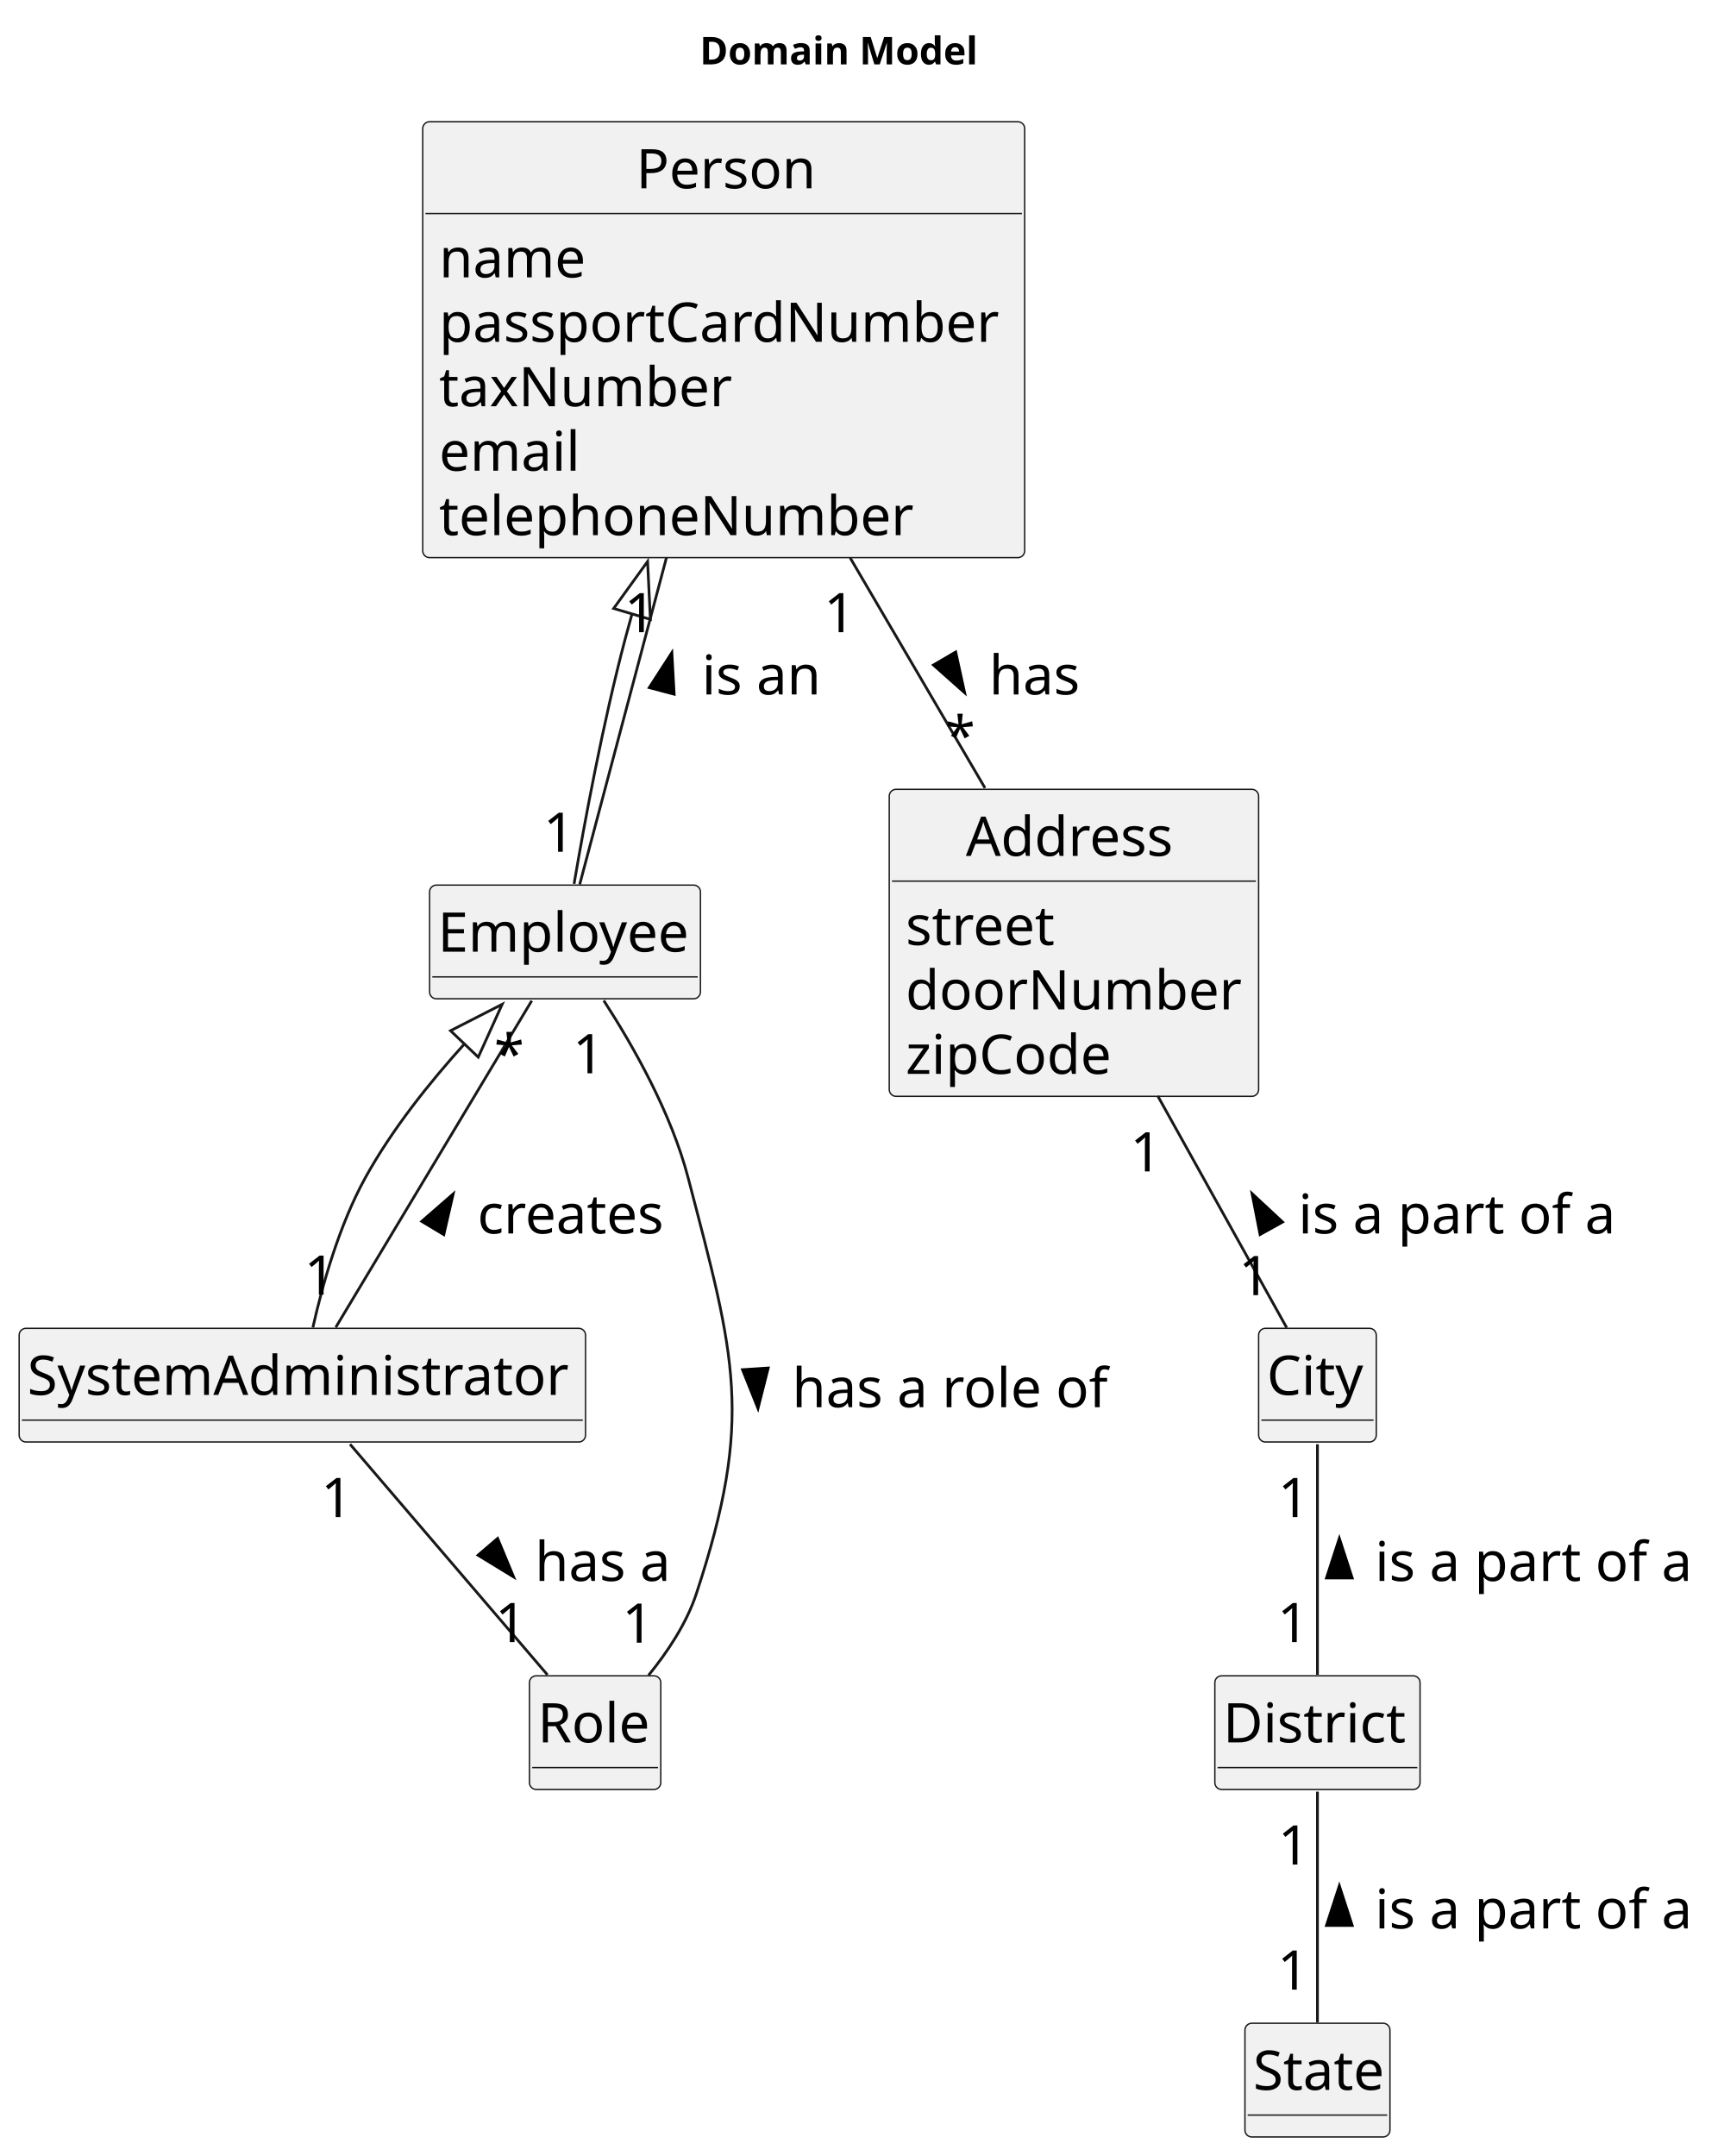
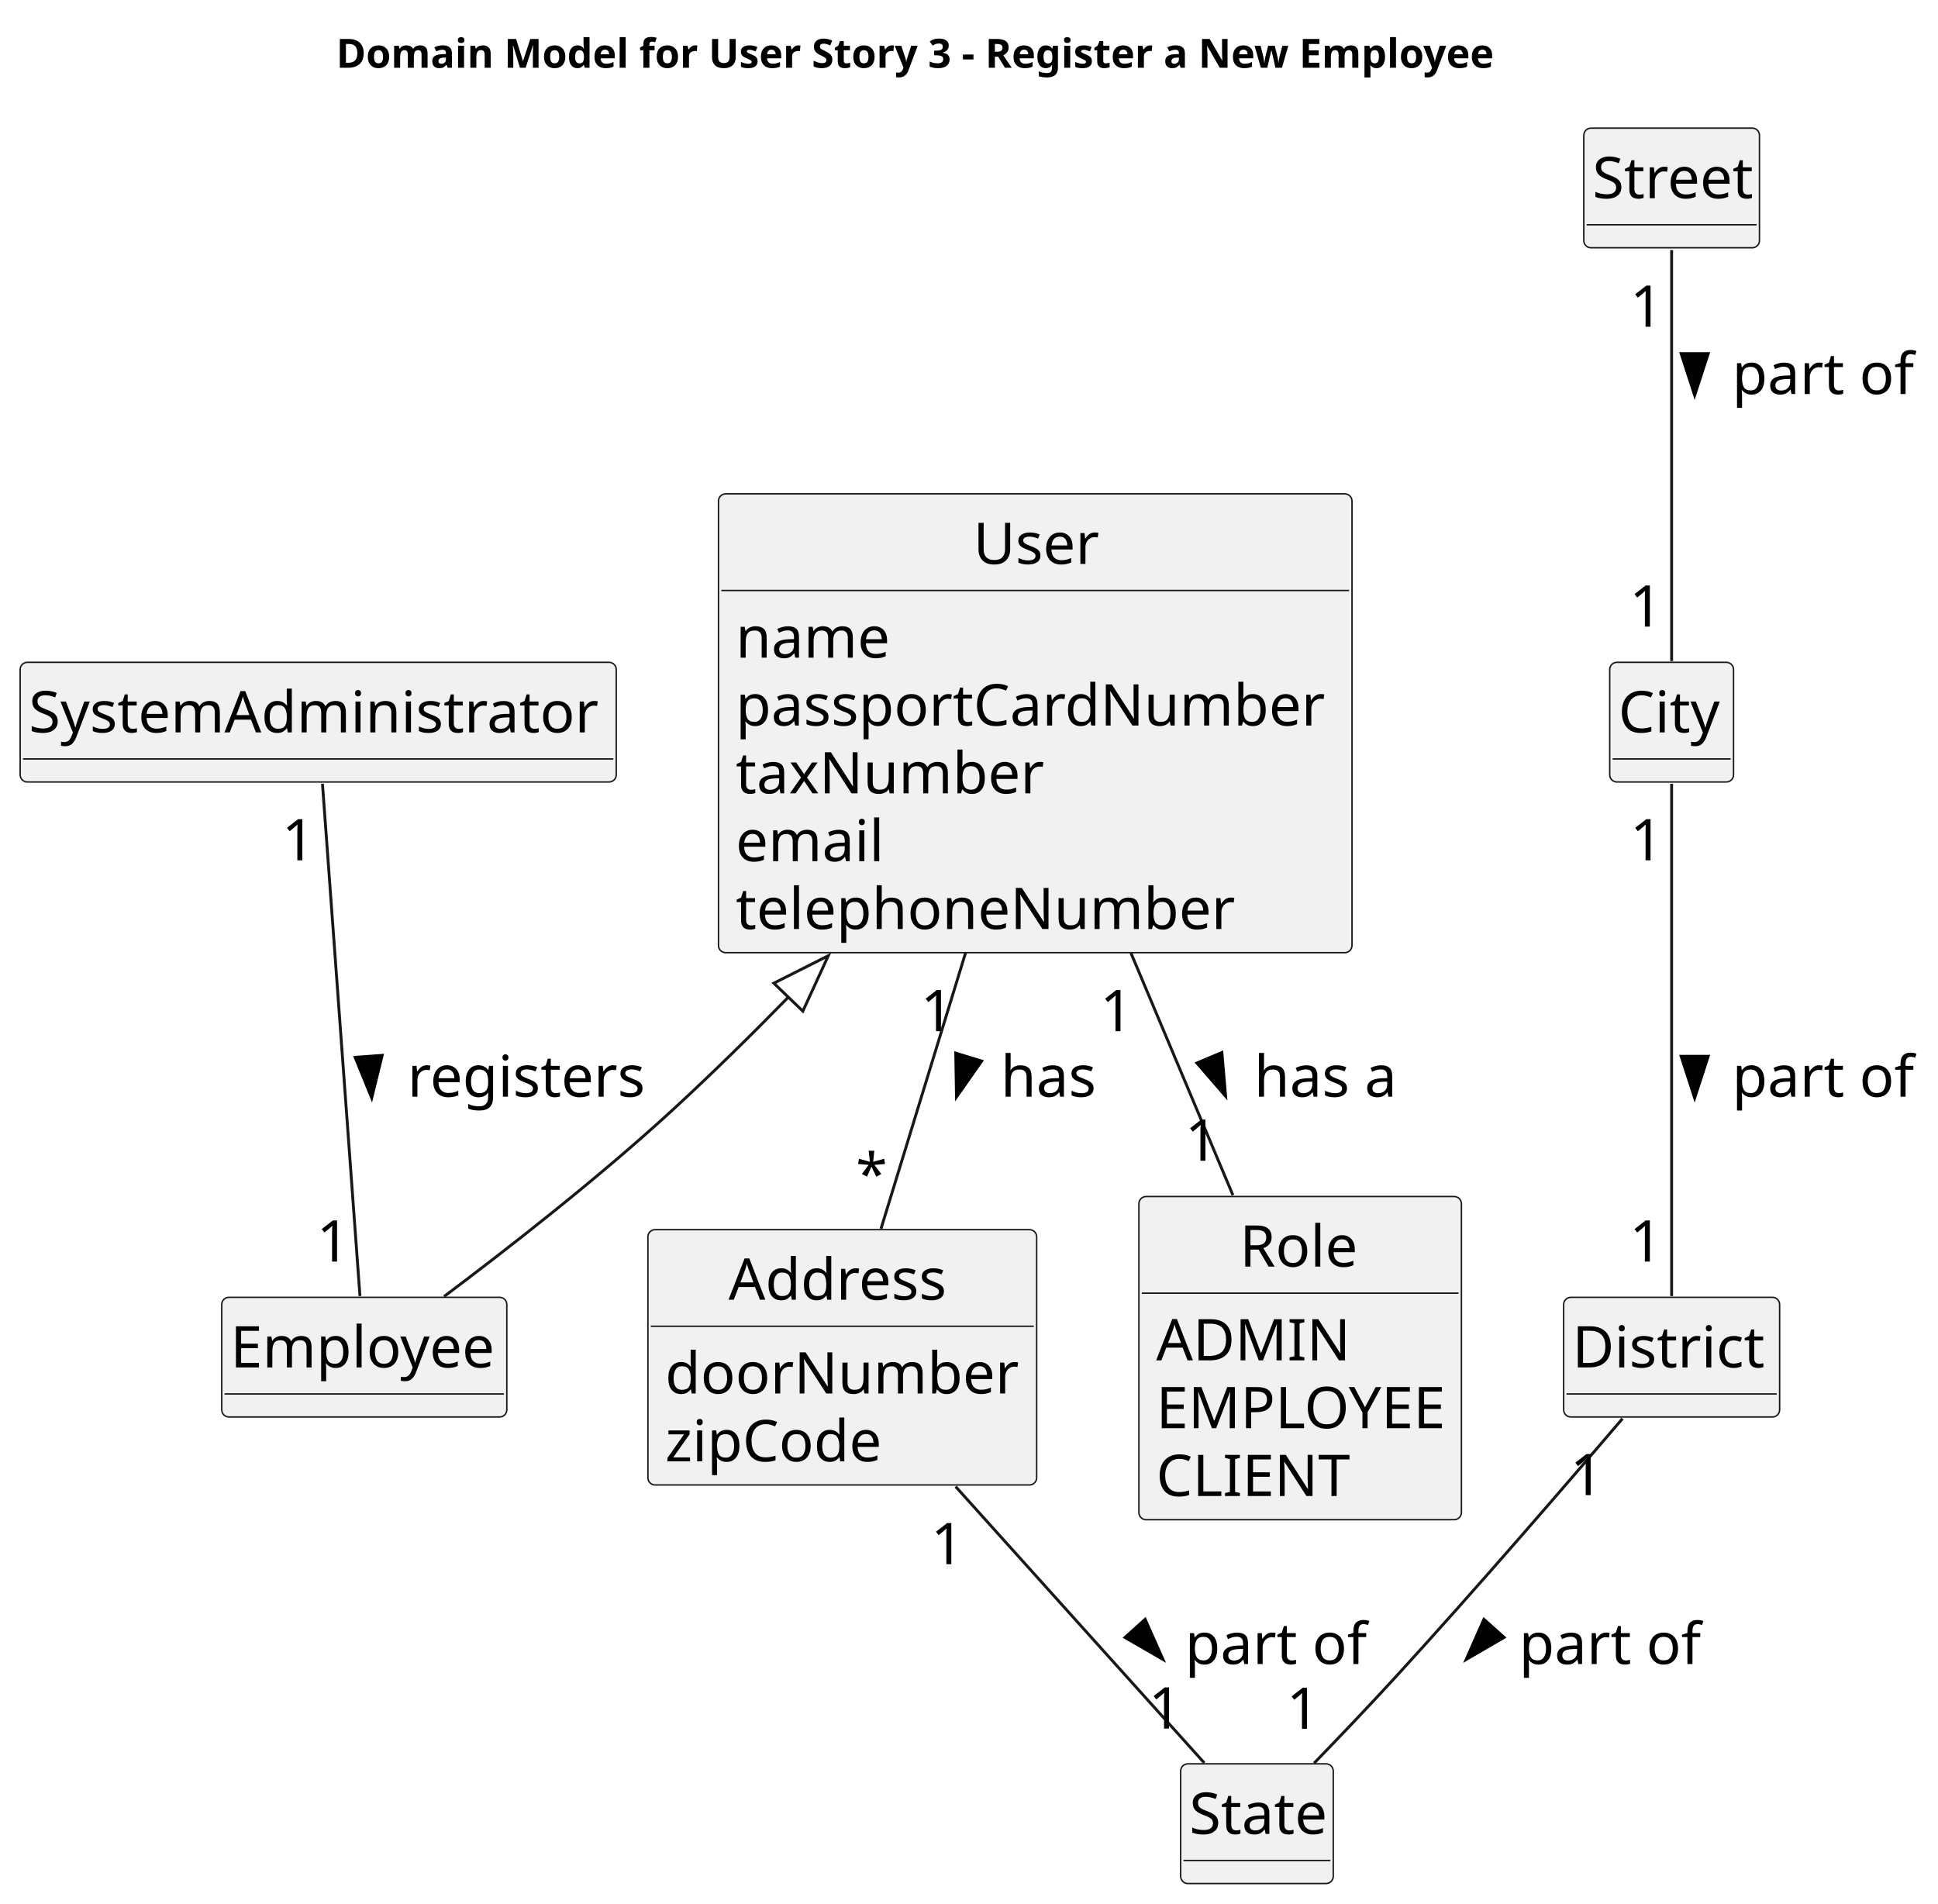
- <svg xmlns="http://www.w3.org/2000/svg" contentStyleType="text/css" height="788px" preserveAspectRatio="none" style="width:630px;height:788px;background:#FFFFFF;" version="1.1" viewBox="0 0 630 788" width="630px" zoomAndPan="magnify">
+ <svg xmlns="http://www.w3.org/2000/svg" contentStyleType="text/css" height="661px" preserveAspectRatio="none" style="width:673px;height:661px;background:#FFFFFF;" version="1.1" viewBox="0 0 673 661" width="673px" zoomAndPan="magnify">
  <defs />
  <g>
-     <text fill="#000000" font-family="sans-serif" font-size="14" font-weight="bold" lengthAdjust="spacing" textLength="105" x="255.75" y="23.535">Domain Model</text>
-     <g id="elem_Person">
-       <rect codeLine="17" fill="#F1F1F1" height="159.328" id="Person" rx="2.5" ry="2.5" style="stroke:#181818;stroke-width:0.5;" width="220" x="154.5" y="44.488" />
-       <text fill="#000000" font-family="sans-serif" font-size="20" lengthAdjust="spacing" textLength="64" x="232.5" y="68.824">Person</text>
-       <line style="stroke:#181818;stroke-width:0.5;" x1="155.5" x2="373.5" y1="78.043" y2="78.043" />
-       <text fill="#000000" font-family="sans-serif" font-size="20" lengthAdjust="spacing" textLength="53" x="160.5" y="101.379">name</text>
-       <text fill="#000000" font-family="sans-serif" font-size="20" lengthAdjust="spacing" textLength="208" x="160.5" y="124.934">passportCardNumber</text>
-       <text fill="#000000" font-family="sans-serif" font-size="20" lengthAdjust="spacing" textLength="108" x="160.5" y="148.488">taxNumber</text>
-       <text fill="#000000" font-family="sans-serif" font-size="20" lengthAdjust="spacing" textLength="53" x="160.5" y="172.043">email</text>
-       <text fill="#000000" font-family="sans-serif" font-size="20" lengthAdjust="spacing" textLength="173" x="160.5" y="195.598">telephoneNumber</text>
+     <text fill="#000000" font-family="sans-serif" font-size="14" font-weight="bold" lengthAdjust="spacing" textLength="426" x="116.75" y="23.535">Domain Model for User Story 3 - Register a New Employee</text>
+     <g id="elem_SystemAdministrator">
+       <rect codeLine="17" fill="#F1F1F1" height="41.555" id="SystemAdministrator" rx="2.5" ry="2.5" style="stroke:#181818;stroke-width:0.5;" width="207" x="7" y="229.988" />
+       <text fill="#000000" font-family="sans-serif" font-size="20" lengthAdjust="spacing" textLength="201" x="10" y="254.324">SystemAdministrator</text>
+       <line style="stroke:#181818;stroke-width:0.5;" x1="8" x2="213" y1="263.543" y2="263.543" />
+     </g>
+     <g id="elem_User">
+       <rect codeLine="20" fill="#F1F1F1" height="159.328" id="User" rx="2.5" ry="2.5" style="stroke:#181818;stroke-width:0.5;" width="220" x="249.5" y="171.488" />
+       <text fill="#000000" font-family="sans-serif" font-size="20" lengthAdjust="spacing" textLength="43" x="338" y="195.824">User</text>
+       <line style="stroke:#181818;stroke-width:0.5;" x1="250.5" x2="468.5" y1="205.043" y2="205.043" />
+       <text fill="#000000" font-family="sans-serif" font-size="20" lengthAdjust="spacing" textLength="53" x="255.5" y="228.379">name</text>
+       <text fill="#000000" font-family="sans-serif" font-size="20" lengthAdjust="spacing" textLength="208" x="255.5" y="251.934">passportCardNumber</text>
+       <text fill="#000000" font-family="sans-serif" font-size="20" lengthAdjust="spacing" textLength="108" x="255.5" y="275.488">taxNumber</text>
+       <text fill="#000000" font-family="sans-serif" font-size="20" lengthAdjust="spacing" textLength="53" x="255.5" y="299.043">email</text>
+       <text fill="#000000" font-family="sans-serif" font-size="20" lengthAdjust="spacing" textLength="173" x="255.5" y="322.598">telephoneNumber</text>
    </g>
    <g id="elem_Employee">
-       <rect codeLine="25" fill="#F1F1F1" height="41.555" id="Employee" rx="2.5" ry="2.5" style="stroke:#181818;stroke-width:0.5;" width="99" x="157" y="323.488" />
-       <text fill="#000000" font-family="sans-serif" font-size="20" lengthAdjust="spacing" textLength="93" x="160" y="347.824">Employee</text>
-       <line style="stroke:#181818;stroke-width:0.5;" x1="158" x2="255" y1="357.043" y2="357.043" />
+       <rect codeLine="28" fill="#F1F1F1" height="41.555" id="Employee" rx="2.5" ry="2.5" style="stroke:#181818;stroke-width:0.5;" width="99" x="77" y="450.488" />
+       <text fill="#000000" font-family="sans-serif" font-size="20" lengthAdjust="spacing" textLength="93" x="80" y="474.824">Employee</text>
+       <line style="stroke:#181818;stroke-width:0.5;" x1="78" x2="175" y1="484.043" y2="484.043" />
    </g>
-     <g id="elem_SystemAdministrator">
-       <rect codeLine="28" fill="#F1F1F1" height="41.555" id="SystemAdministrator" rx="2.5" ry="2.5" style="stroke:#181818;stroke-width:0.5;" width="207" x="7" y="485.488" />
-       <text fill="#000000" font-family="sans-serif" font-size="20" lengthAdjust="spacing" textLength="201" x="10" y="509.824">SystemAdministrator</text>
-       <line style="stroke:#181818;stroke-width:0.5;" x1="8" x2="213" y1="519.043" y2="519.043" />
+     <g id="elem_Address">
+       <rect codeLine="31" fill="#F1F1F1" height="88.664" id="Address" rx="2.5" ry="2.5" style="stroke:#181818;stroke-width:0.5;" width="135" x="225" y="426.988" />
+       <text fill="#000000" font-family="sans-serif" font-size="20" lengthAdjust="spacing" textLength="79" x="253" y="451.324">Address</text>
+       <line style="stroke:#181818;stroke-width:0.5;" x1="226" x2="359" y1="460.543" y2="460.543" />
+       <text fill="#000000" font-family="sans-serif" font-size="20" lengthAdjust="spacing" textLength="123" x="231" y="483.879">doorNumber</text>
+       <text fill="#000000" font-family="sans-serif" font-size="20" lengthAdjust="spacing" textLength="80" x="231" y="507.434">zipCode</text>
+     </g>
+     <g id="elem_Street">
+       <rect codeLine="36" fill="#F1F1F1" height="41.555" id="Street" rx="2.5" ry="2.5" style="stroke:#181818;stroke-width:0.5;" width="61" x="550" y="44.488" />
+       <text fill="#000000" font-family="sans-serif" font-size="20" lengthAdjust="spacing" textLength="55" x="553" y="68.824">Street</text>
+       <line style="stroke:#181818;stroke-width:0.5;" x1="551" x2="610" y1="78.043" y2="78.043" />
+     </g>
+     <g id="elem_City">
+       <rect codeLine="39" fill="#F1F1F1" height="41.555" id="City" rx="2.5" ry="2.5" style="stroke:#181818;stroke-width:0.5;" width="43" x="559" y="229.988" />
+       <text fill="#000000" font-family="sans-serif" font-size="20" lengthAdjust="spacing" textLength="37" x="562" y="254.324">City</text>
+       <line style="stroke:#181818;stroke-width:0.5;" x1="560" x2="601" y1="263.543" y2="263.543" />
+     </g>
+     <g id="elem_District">
+       <rect codeLine="42" fill="#F1F1F1" height="41.555" id="District" rx="2.5" ry="2.5" style="stroke:#181818;stroke-width:0.5;" width="75" x="543" y="450.488" />
+       <text fill="#000000" font-family="sans-serif" font-size="20" lengthAdjust="spacing" textLength="69" x="546" y="474.824">District</text>
+       <line style="stroke:#181818;stroke-width:0.5;" x1="544" x2="617" y1="484.043" y2="484.043" />
+     </g>
+     <g id="elem_State">
+       <rect codeLine="45" fill="#F1F1F1" height="41.555" id="State" rx="2.5" ry="2.5" style="stroke:#181818;stroke-width:0.5;" width="53" x="410" y="612.488" />
+       <text fill="#000000" font-family="sans-serif" font-size="20" lengthAdjust="spacing" textLength="47" x="413" y="636.824">State</text>
+       <line style="stroke:#181818;stroke-width:0.5;" x1="411" x2="462" y1="646.043" y2="646.043" />
    </g>
    <g id="elem_Role">
-       <rect codeLine="31" fill="#F1F1F1" height="41.555" id="Role" rx="2.5" ry="2.5" style="stroke:#181818;stroke-width:0.5;" width="48" x="193.5" y="612.488" />
-       <text fill="#000000" font-family="sans-serif" font-size="20" lengthAdjust="spacing" textLength="42" x="196.5" y="636.824">Role</text>
-       <line style="stroke:#181818;stroke-width:0.5;" x1="194.5" x2="240.5" y1="646.043" y2="646.043" />
+       <rect codeLine="48" fill="#F1F1F1" height="112.219" id="Role" rx="2.5" ry="2.5" style="stroke:#181818;stroke-width:0.5;" width="112" x="395.5" y="415.488" />
+       <text fill="#000000" font-family="sans-serif" font-size="20" lengthAdjust="spacing" textLength="42" x="430.5" y="439.824">Role</text>
+       <line style="stroke:#181818;stroke-width:0.5;" x1="396.5" x2="506.5" y1="449.043" y2="449.043" />
+       <text fill="#000000" font-family="sans-serif" font-size="20" lengthAdjust="spacing" textLength="67" x="401.5" y="472.379">ADMIN</text>
+       <text fill="#000000" font-family="sans-serif" font-size="20" lengthAdjust="spacing" textLength="100" x="401.5" y="495.934">EMPLOYEE</text>
+       <text fill="#000000" font-family="sans-serif" font-size="20" lengthAdjust="spacing" textLength="70" x="401.5" y="519.488">CLIENT</text>
    </g>
-     <g id="elem_Address">
-       <rect codeLine="34" fill="#F1F1F1" height="112.219" id="Address" rx="2.5" ry="2.5" style="stroke:#181818;stroke-width:0.5;" width="135" x="325" y="288.488" />
-       <text fill="#000000" font-family="sans-serif" font-size="20" lengthAdjust="spacing" textLength="79" x="353" y="312.824">Address</text>
-       <line style="stroke:#181818;stroke-width:0.5;" x1="326" x2="459" y1="322.043" y2="322.043" />
-       <text fill="#000000" font-family="sans-serif" font-size="20" lengthAdjust="spacing" textLength="54" x="331" y="345.379">street</text>
-       <text fill="#000000" font-family="sans-serif" font-size="20" lengthAdjust="spacing" textLength="123" x="331" y="368.934">doorNumber</text>
-       <text fill="#000000" font-family="sans-serif" font-size="20" lengthAdjust="spacing" textLength="80" x="331" y="392.488">zipCode</text>
-     </g>
-     <g id="elem_City">
-       <rect codeLine="40" fill="#F1F1F1" height="41.555" id="City" rx="2.5" ry="2.5" style="stroke:#181818;stroke-width:0.5;" width="43" x="460" y="485.488" />
-       <text fill="#000000" font-family="sans-serif" font-size="20" lengthAdjust="spacing" textLength="37" x="463" y="509.824">City</text>
-       <line style="stroke:#181818;stroke-width:0.5;" x1="461" x2="502" y1="519.043" y2="519.043" />
-     </g>
-     <g id="elem_District">
-       <rect codeLine="43" fill="#F1F1F1" height="41.555" id="District" rx="2.5" ry="2.5" style="stroke:#181818;stroke-width:0.5;" width="75" x="444" y="612.488" />
-       <text fill="#000000" font-family="sans-serif" font-size="20" lengthAdjust="spacing" textLength="69" x="447" y="636.824">District</text>
-       <line style="stroke:#181818;stroke-width:0.5;" x1="445" x2="518" y1="646.043" y2="646.043" />
-     </g>
-     <g id="elem_State">
-       <rect codeLine="46" fill="#F1F1F1" height="41.555" id="State" rx="2.5" ry="2.5" style="stroke:#181818;stroke-width:0.5;" width="53" x="455" y="739.488" />
-       <text fill="#000000" font-family="sans-serif" font-size="20" lengthAdjust="spacing" textLength="47" x="458" y="763.824">State</text>
-       <line style="stroke:#181818;stroke-width:0.5;" x1="456" x2="507" y1="773.043" y2="773.043" />
-     </g>
-     <g id="link_Person_Employee">
-       <path d="M231.01,224.308 C230.14,227.398 229.3,230.458 228.5,233.488 C220.32,264.368 213.59,300.828 209.81,323.038 " fill="none" id="Person-backto-Employee" style="stroke:#181818;stroke-width:1.0;" />
-       <polygon fill="none" points="224.28,222.388,236.68,205.208,237.7,226.378,224.28,222.388" style="stroke:#181818;stroke-width:1.0;" />
-     </g>
-     <g id="link_Employee_Person">
-       <path codeLine="50" d="M211.87,323.248 C219.06,296.188 232.2,246.658 243.56,203.868 " fill="none" id="Employee-Person" style="stroke:#181818;stroke-width:1.0;" />
-       <polygon fill="#000000" points="245.553,238.533,237.295,251.315,246.384,253.728,245.553,238.533" style="stroke:#000000;stroke-width:1.0;" />
-       <text fill="#000000" font-family="sans-serif" font-size="20" lengthAdjust="spacing" textLength="45" x="256.5" y="253.824">is an</text>
-       <text fill="#000000" font-family="sans-serif" font-size="20" lengthAdjust="spacing" textLength="13" x="198.58" y="311.323">1</text>
-       <text fill="#000000" font-family="sans-serif" font-size="20" lengthAdjust="spacing" textLength="13" x="228.202" y="231.067">1</text>
-     </g>
-     <g id="link_Employee_SystemAdministrator">
-       <path d="M169.99,381.268 C157.01,395.588 143.22,412.858 133.5,430.488 C123.97,447.788 117.86,469.548 114.35,485.168 " fill="none" id="Employee-backto-SystemAdministrator" style="stroke:#181818;stroke-width:1.0;" />
-       <polygon fill="none" points="164.66,376.718,183.53,367.068,174.79,386.378,164.66,376.718" style="stroke:#181818;stroke-width:1.0;" />
+     <g id="link_User_Employee">
+       <path d="M273.99,346.028 C260.74,359.578 246.97,373.118 233.5,385.488 C207.81,409.078 176.34,433.598 154.2,450.208 " fill="none" id="User-backto-Employee" style="stroke:#181818;stroke-width:1.0;" />
+       <polygon fill="none" points="268.72,341.408,287.64,331.868,278.8,351.118,268.72,341.408" style="stroke:#181818;stroke-width:1.0;" />
    </g>
    <g id="link_SystemAdministrator_Employee">
-       <path codeLine="49" d="M122.71,485.138 C141.16,454.388 175.93,396.448 194.34,365.748 " fill="none" id="SystemAdministrator-Employee" style="stroke:#181818;stroke-width:1.0;" />
-       <polygon fill="#000000" points="165.616,436.406,154.138,446.396,162.202,451.235,165.616,436.406" style="stroke:#000000;stroke-width:1.0;" />
-       <text fill="#000000" font-family="sans-serif" font-size="20" lengthAdjust="spacing" textLength="68" x="174.5" y="450.824">creates</text>
-       <text fill="#000000" font-family="sans-serif" font-size="20" lengthAdjust="spacing" textLength="13" x="111.173" y="473.185">1</text>
-       <text fill="#000000" font-family="sans-serif" font-size="20" lengthAdjust="spacing" textLength="10" x="180.586" y="392.36">*</text>
+       <path codeLine="54" d="M111.98,272.148 C115.02,313.668 121.95,408.308 125,450.058 " fill="none" id="SystemAdministrator-Employee" style="stroke:#181818;stroke-width:1.0;" />
+       <polygon fill="#000000" points="129.084,381.244,132.717,366.467,123.338,367.154,129.084,381.244" style="stroke:#000000;stroke-width:1.0;" />
+       <text fill="#000000" font-family="sans-serif" font-size="20" lengthAdjust="spacing" textLength="83" x="141.5" y="380.824">registers</text>
+       <text fill="#000000" font-family="sans-serif" font-size="20" lengthAdjust="spacing" textLength="13" x="97.882" y="298.738">1</text>
+       <text fill="#000000" font-family="sans-serif" font-size="20" lengthAdjust="spacing" textLength="13" x="109.95" y="438.084">1</text>
    </g>
-     <g id="link_Employee_Role">
-       <path codeLine="51" d="M220.66,365.678 C231.38,382.238 245.3,406.738 251.5,430.488 C268.56,495.868 275.66,518.318 254.5,582.488 C250.92,593.358 243.96,603.798 237.03,612.298 " fill="none" id="Employee-Role" style="stroke:#181818;stroke-width:1.0;" />
-       <polygon fill="#000000" points="277.03,514.748,280.763,499.996,271.379,500.619,277.03,514.748" style="stroke:#000000;stroke-width:1.0;" />
-       <text fill="#000000" font-family="sans-serif" font-size="20" lengthAdjust="spacing" textLength="118" x="289.5" y="514.324">has a role of</text>
-       <text fill="#000000" font-family="sans-serif" font-size="20" lengthAdjust="spacing" textLength="13" x="209.336" y="392.274">1</text>
-       <text fill="#000000" font-family="sans-serif" font-size="20" lengthAdjust="spacing" textLength="13" x="227.369" y="600.385">1</text>
+     <g id="link_User_Address">
+       <path codeLine="55" d="M335.31,330.868 C325.42,363.138 314.34,399.258 305.94,426.668 " fill="none" id="User-Address" style="stroke:#181818;stroke-width:1.0;" />
+       <polygon fill="#000000" points="332.155,380.914,340.893,368.456,331.901,365.7,332.155,380.914" style="stroke:#000000;stroke-width:1.0;" />
+       <text fill="#000000" font-family="sans-serif" font-size="20" lengthAdjust="spacing" textLength="33" x="347.5" y="380.824">has</text>
+       <text fill="#000000" font-family="sans-serif" font-size="20" lengthAdjust="spacing" textLength="13" x="319.673" y="358.067">1</text>
+       <text fill="#000000" font-family="sans-serif" font-size="20" lengthAdjust="spacing" textLength="10" x="297.18" y="414.798">*</text>
    </g>
-     <g id="link_SystemAdministrator_Role">
-       <path codeLine="52" d="M127.93,527.848 C147.83,551.098 180.18,588.898 200.08,612.138 " fill="none" id="SystemAdministrator-Role" style="stroke:#181818;stroke-width:1.0;" />
-       <polygon fill="#000000" points="187.702,576.343,181.864,562.291,174.719,568.407,187.702,576.343" style="stroke:#000000;stroke-width:1.0;" />
-       <text fill="#000000" font-family="sans-serif" font-size="20" lengthAdjust="spacing" textLength="50" x="195.5" y="577.824">has a</text>
-       <text fill="#000000" font-family="sans-serif" font-size="20" lengthAdjust="spacing" textLength="13" x="117.321" y="554.482">1</text>
-       <text fill="#000000" font-family="sans-serif" font-size="20" lengthAdjust="spacing" textLength="13" x="180.951" y="600.184">1</text>
+     <g id="link_User_Role">
+       <path codeLine="56" d="M392.71,330.868 C404.45,358.738 417.39,389.478 428.14,414.998 " fill="none" id="User-Role" style="stroke:#181818;stroke-width:1.0;" />
+       <polygon fill="#000000" points="425.605,380.639,424.322,365.476,415.654,369.126,425.605,380.639" style="stroke:#000000;stroke-width:1.0;" />
+       <text fill="#000000" font-family="sans-serif" font-size="20" lengthAdjust="spacing" textLength="50" x="435.5" y="380.824">has a</text>
+       <text fill="#000000" font-family="sans-serif" font-size="20" lengthAdjust="spacing" textLength="13" x="382.005" y="358.067">1</text>
+       <text fill="#000000" font-family="sans-serif" font-size="20" lengthAdjust="spacing" textLength="13" x="411.501" y="403.068">1</text>
    </g>
-     <g id="link_Person_Address">
-       <path codeLine="53" d="M310.71,203.868 C327.04,231.738 345.04,262.478 359.99,287.998 " fill="none" id="Person-Address" style="stroke:#181818;stroke-width:1.0;" />
-       <polygon fill="#000000" points="352.543,253.169,349.286,238.304,341.171,243.058,352.543,253.169" style="stroke:#000000;stroke-width:1.0;" />
-       <text fill="#000000" font-family="sans-serif" font-size="20" lengthAdjust="spacing" textLength="33" x="361.5" y="253.824">has</text>
-       <text fill="#000000" font-family="sans-serif" font-size="20" lengthAdjust="spacing" textLength="13" x="301.123" y="231.067">1</text>
-       <text fill="#000000" font-family="sans-serif" font-size="20" lengthAdjust="spacing" textLength="10" x="345.418" y="276.068">*</text>
+     <g id="link_Address_State">
+       <path codeLine="57" d="M331.85,516.208 C359.99,547.478 396.59,588.138 418.21,612.168 " fill="none" id="Address-State" style="stroke:#181818;stroke-width:1.0;" />
+       <polygon fill="#000000" points="403.852,576.212,397.666,562.309,390.675,568.6,403.852,576.212" style="stroke:#000000;stroke-width:1.0;" />
+       <text fill="#000000" font-family="sans-serif" font-size="20" lengthAdjust="spacing" textLength="64" x="411.5" y="577.824">part of</text>
+       <text fill="#000000" font-family="sans-serif" font-size="20" lengthAdjust="spacing" textLength="13" x="323.264" y="543.159">1</text>
+       <text fill="#000000" font-family="sans-serif" font-size="20" lengthAdjust="spacing" textLength="13" x="398.858" y="600.222">1</text>
    </g>
-     <g id="link_Address_City">
-       <path codeLine="54" d="M423.13,400.548 C439.42,429.838 458.47,464.078 470.26,485.278 " fill="none" id="Address-City" style="stroke:#181818;stroke-width:1.0;" />
-       <polygon fill="#000000" points="457.611,436.274,460.537,451.207,468.755,446.636,457.611,436.274" style="stroke:#000000;stroke-width:1.0;" />
-       <text fill="#000000" font-family="sans-serif" font-size="20" lengthAdjust="spacing" textLength="120" x="474.5" y="450.824">is a part of a</text>
-       <text fill="#000000" font-family="sans-serif" font-size="20" lengthAdjust="spacing" textLength="13" x="413.071" y="428.139">1</text>
-       <text fill="#000000" font-family="sans-serif" font-size="20" lengthAdjust="spacing" textLength="13" x="452.714" y="473.36">1</text>
+     <g id="link_Street_City">
+       <path codeLine="58" d="M580.5,86.828 C580.5,122.098 580.5,194.218 580.5,229.558 " fill="none" id="Street-City" style="stroke:#181818;stroke-width:1.0;" />
+       <polygon fill="#000000" points="588.5,137.266,593.202,122.793,583.798,122.793,588.5,137.266" style="stroke:#000000;stroke-width:1.0;" />
+       <text fill="#000000" font-family="sans-serif" font-size="20" lengthAdjust="spacing" textLength="64" x="601.5" y="136.824">part of</text>
+       <text fill="#000000" font-family="sans-serif" font-size="20" lengthAdjust="spacing" textLength="13" x="566.078" y="113.457">1</text>
+       <text fill="#000000" font-family="sans-serif" font-size="20" lengthAdjust="spacing" textLength="13" x="565.834" y="217.584">1</text>
    </g>
    <g id="link_City_District">
-       <path codeLine="55" d="M481.5,527.848 C481.5,551.098 481.5,588.898 481.5,612.138 " fill="none" id="City-District" style="stroke:#181818;stroke-width:1.0;" />
-       <polygon fill="#000000" points="489.5,562.266,484.798,576.738,494.202,576.738,489.5,562.266" style="stroke:#000000;stroke-width:1.0;" />
-       <text fill="#000000" font-family="sans-serif" font-size="20" lengthAdjust="spacing" textLength="120" x="502.5" y="577.824">is a part of a</text>
-       <text fill="#000000" font-family="sans-serif" font-size="20" lengthAdjust="spacing" textLength="13" x="467.078" y="554.482">1</text>
-       <text fill="#000000" font-family="sans-serif" font-size="20" lengthAdjust="spacing" textLength="13" x="466.834" y="600.184">1</text>
+       <path codeLine="59" d="M580.5,272.148 C580.5,313.668 580.5,408.308 580.5,450.058 " fill="none" id="City-District" style="stroke:#181818;stroke-width:1.0;" />
+       <polygon fill="#000000" points="588.5,381.266,593.202,366.793,583.798,366.793,588.5,381.266" style="stroke:#000000;stroke-width:1.0;" />
+       <text fill="#000000" font-family="sans-serif" font-size="20" lengthAdjust="spacing" textLength="64" x="601.5" y="380.824">part of</text>
+       <text fill="#000000" font-family="sans-serif" font-size="20" lengthAdjust="spacing" textLength="13" x="566.078" y="298.738">1</text>
+       <text fill="#000000" font-family="sans-serif" font-size="20" lengthAdjust="spacing" textLength="13" x="565.834" y="438.084">1</text>
    </g>
    <g id="link_District_State">
-       <path codeLine="56" d="M481.5,654.848 C481.5,678.098 481.5,715.898 481.5,739.138 " fill="none" id="District-State" style="stroke:#181818;stroke-width:1.0;" />
-       <polygon fill="#000000" points="489.5,689.266,484.798,703.738,494.202,703.738,489.5,689.266" style="stroke:#000000;stroke-width:1.0;" />
-       <text fill="#000000" font-family="sans-serif" font-size="20" lengthAdjust="spacing" textLength="120" x="502.5" y="704.824">is a part of a</text>
-       <text fill="#000000" font-family="sans-serif" font-size="20" lengthAdjust="spacing" textLength="13" x="467.078" y="681.482">1</text>
-       <text fill="#000000" font-family="sans-serif" font-size="20" lengthAdjust="spacing" textLength="13" x="466.834" y="727.184">1</text>
+       <path codeLine="60" d="M563.44,492.608 C544.46,514.858 512.74,551.638 484.5,582.488 C475.4,592.428 465.07,603.238 456.34,612.258 " fill="none" id="District-State" style="stroke:#181818;stroke-width:1.0;" />
+       <polygon fill="#000000" points="509.164,576.226,522.32,568.579,515.313,562.307,509.164,576.226" style="stroke:#000000;stroke-width:1.0;" />
+       <text fill="#000000" font-family="sans-serif" font-size="20" lengthAdjust="spacing" textLength="64" x="527.5" y="577.824">part of</text>
+       <text fill="#000000" font-family="sans-serif" font-size="20" lengthAdjust="spacing" textLength="13" x="545.286" y="519.189">1</text>
+       <text fill="#000000" font-family="sans-serif" font-size="20" lengthAdjust="spacing" textLength="13" x="446.758" y="600.335">1</text>
    </g>
  </g>
</svg>
